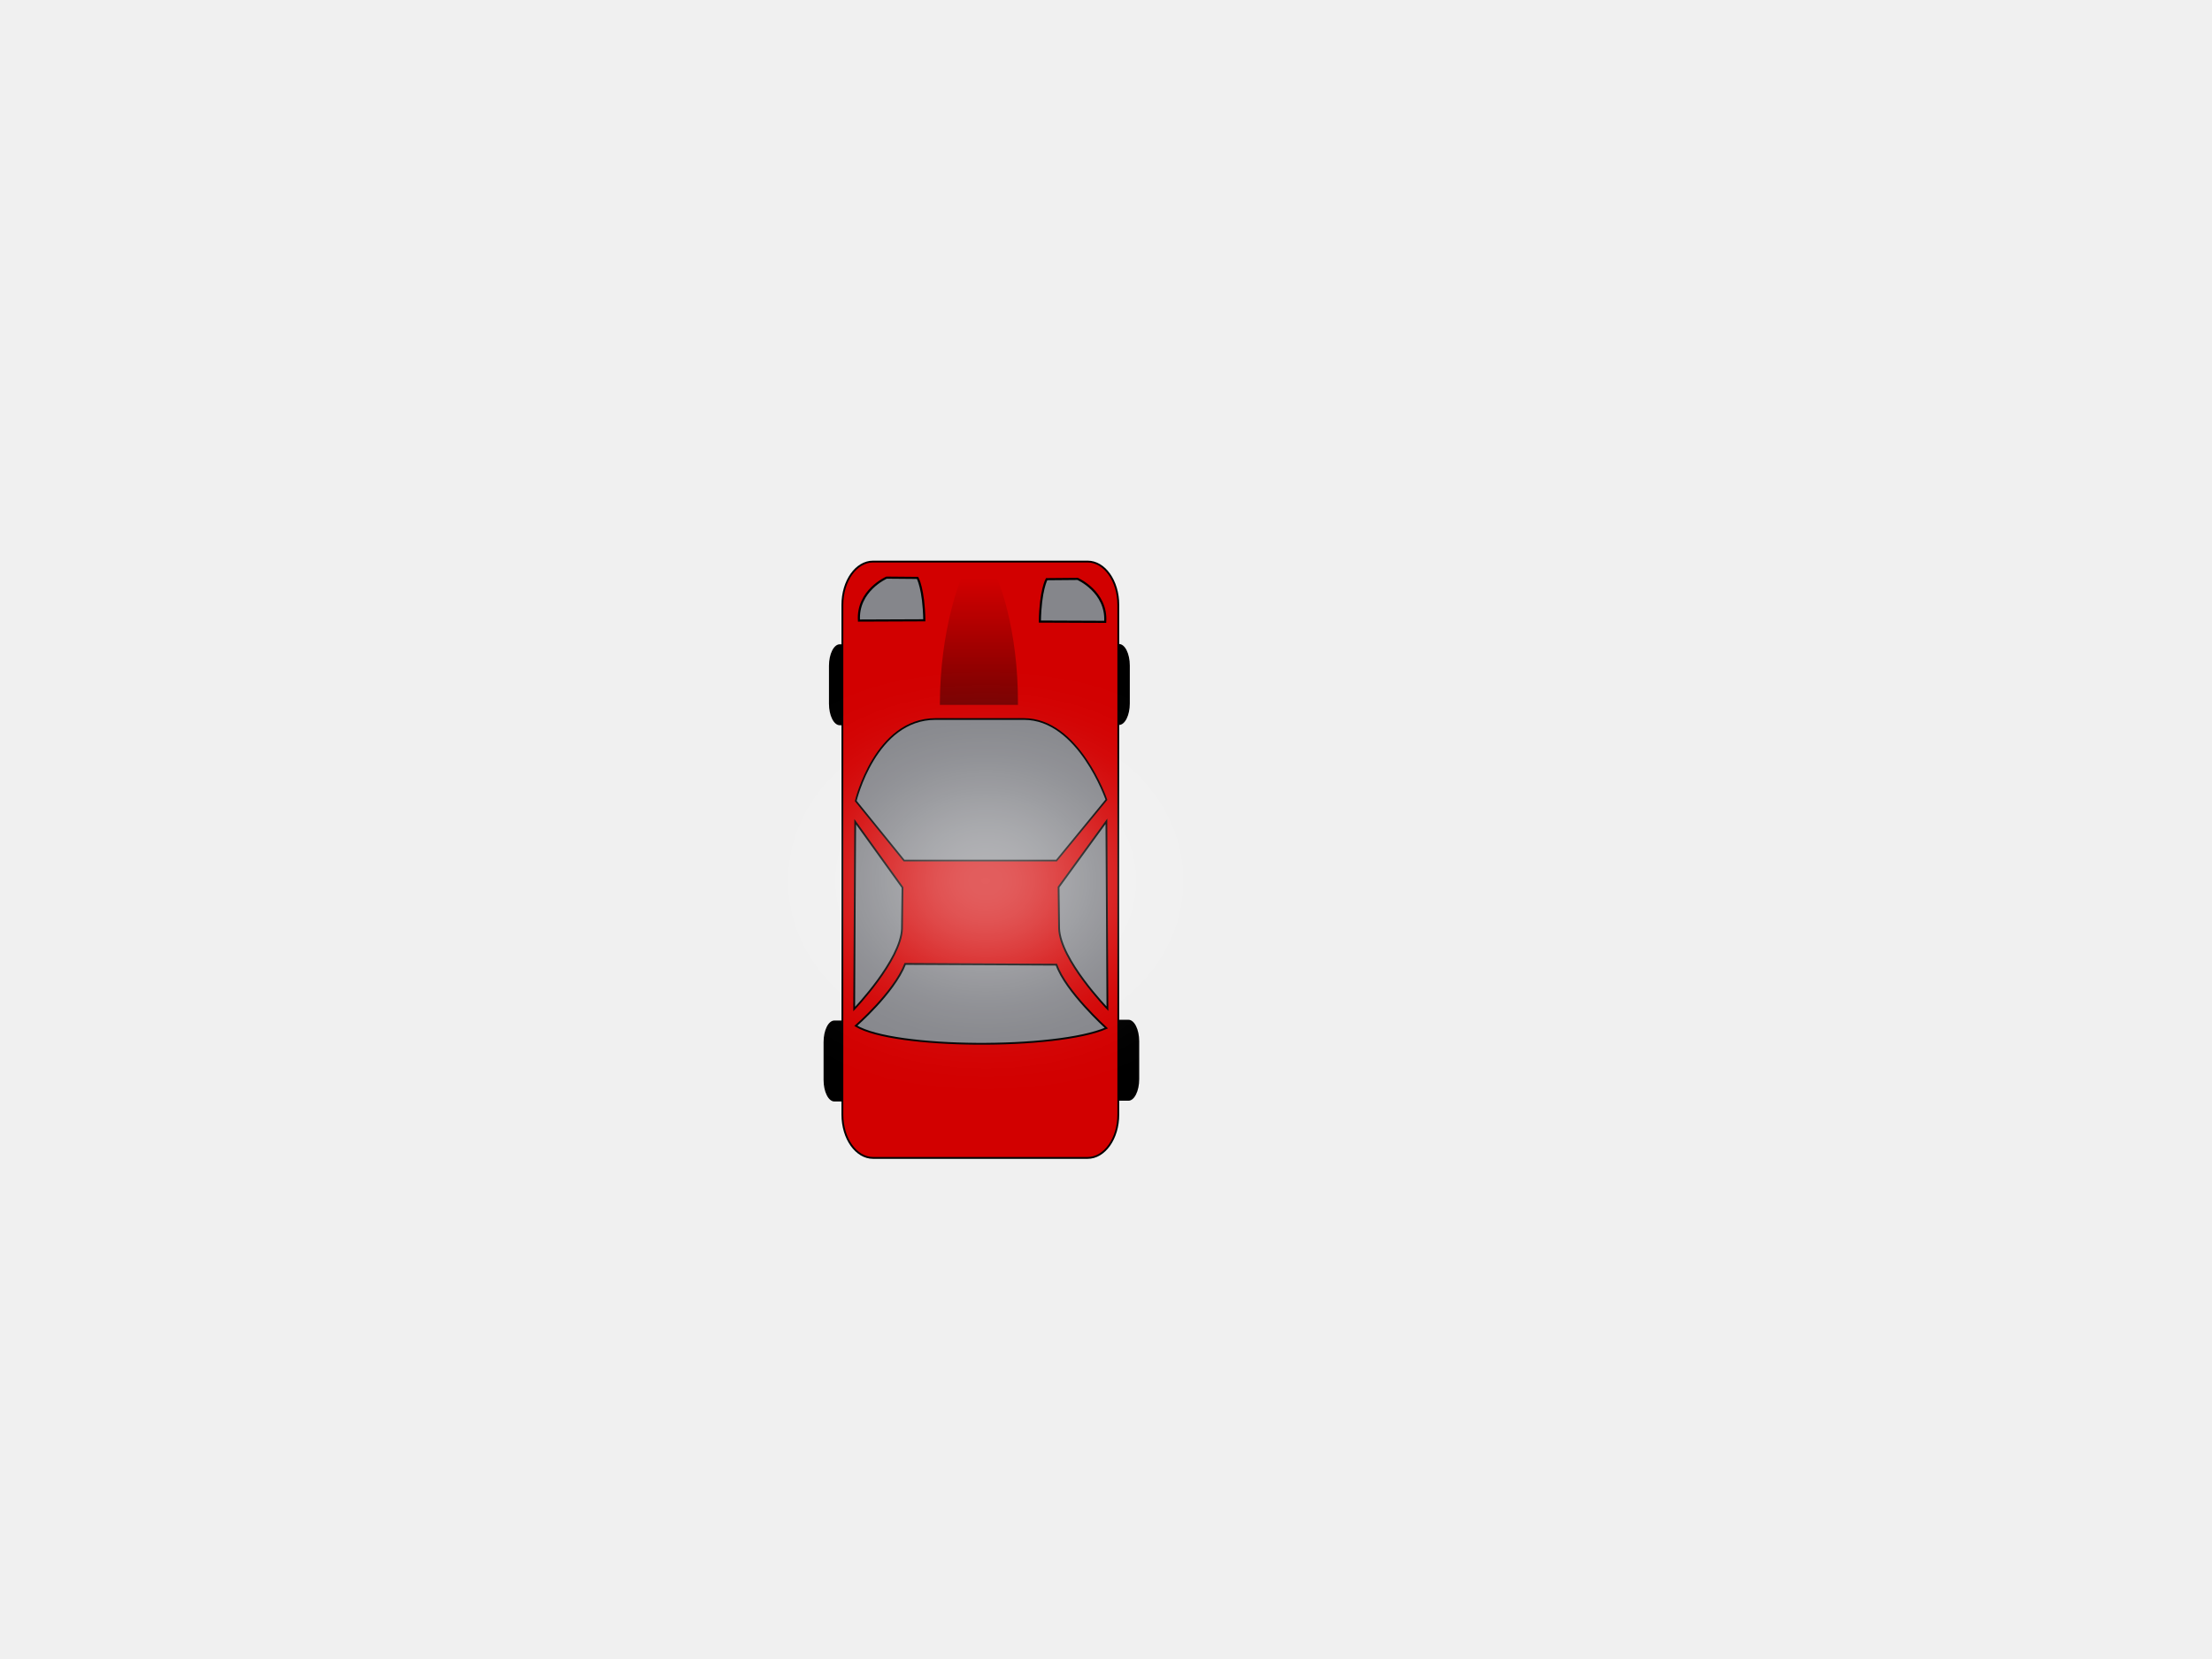
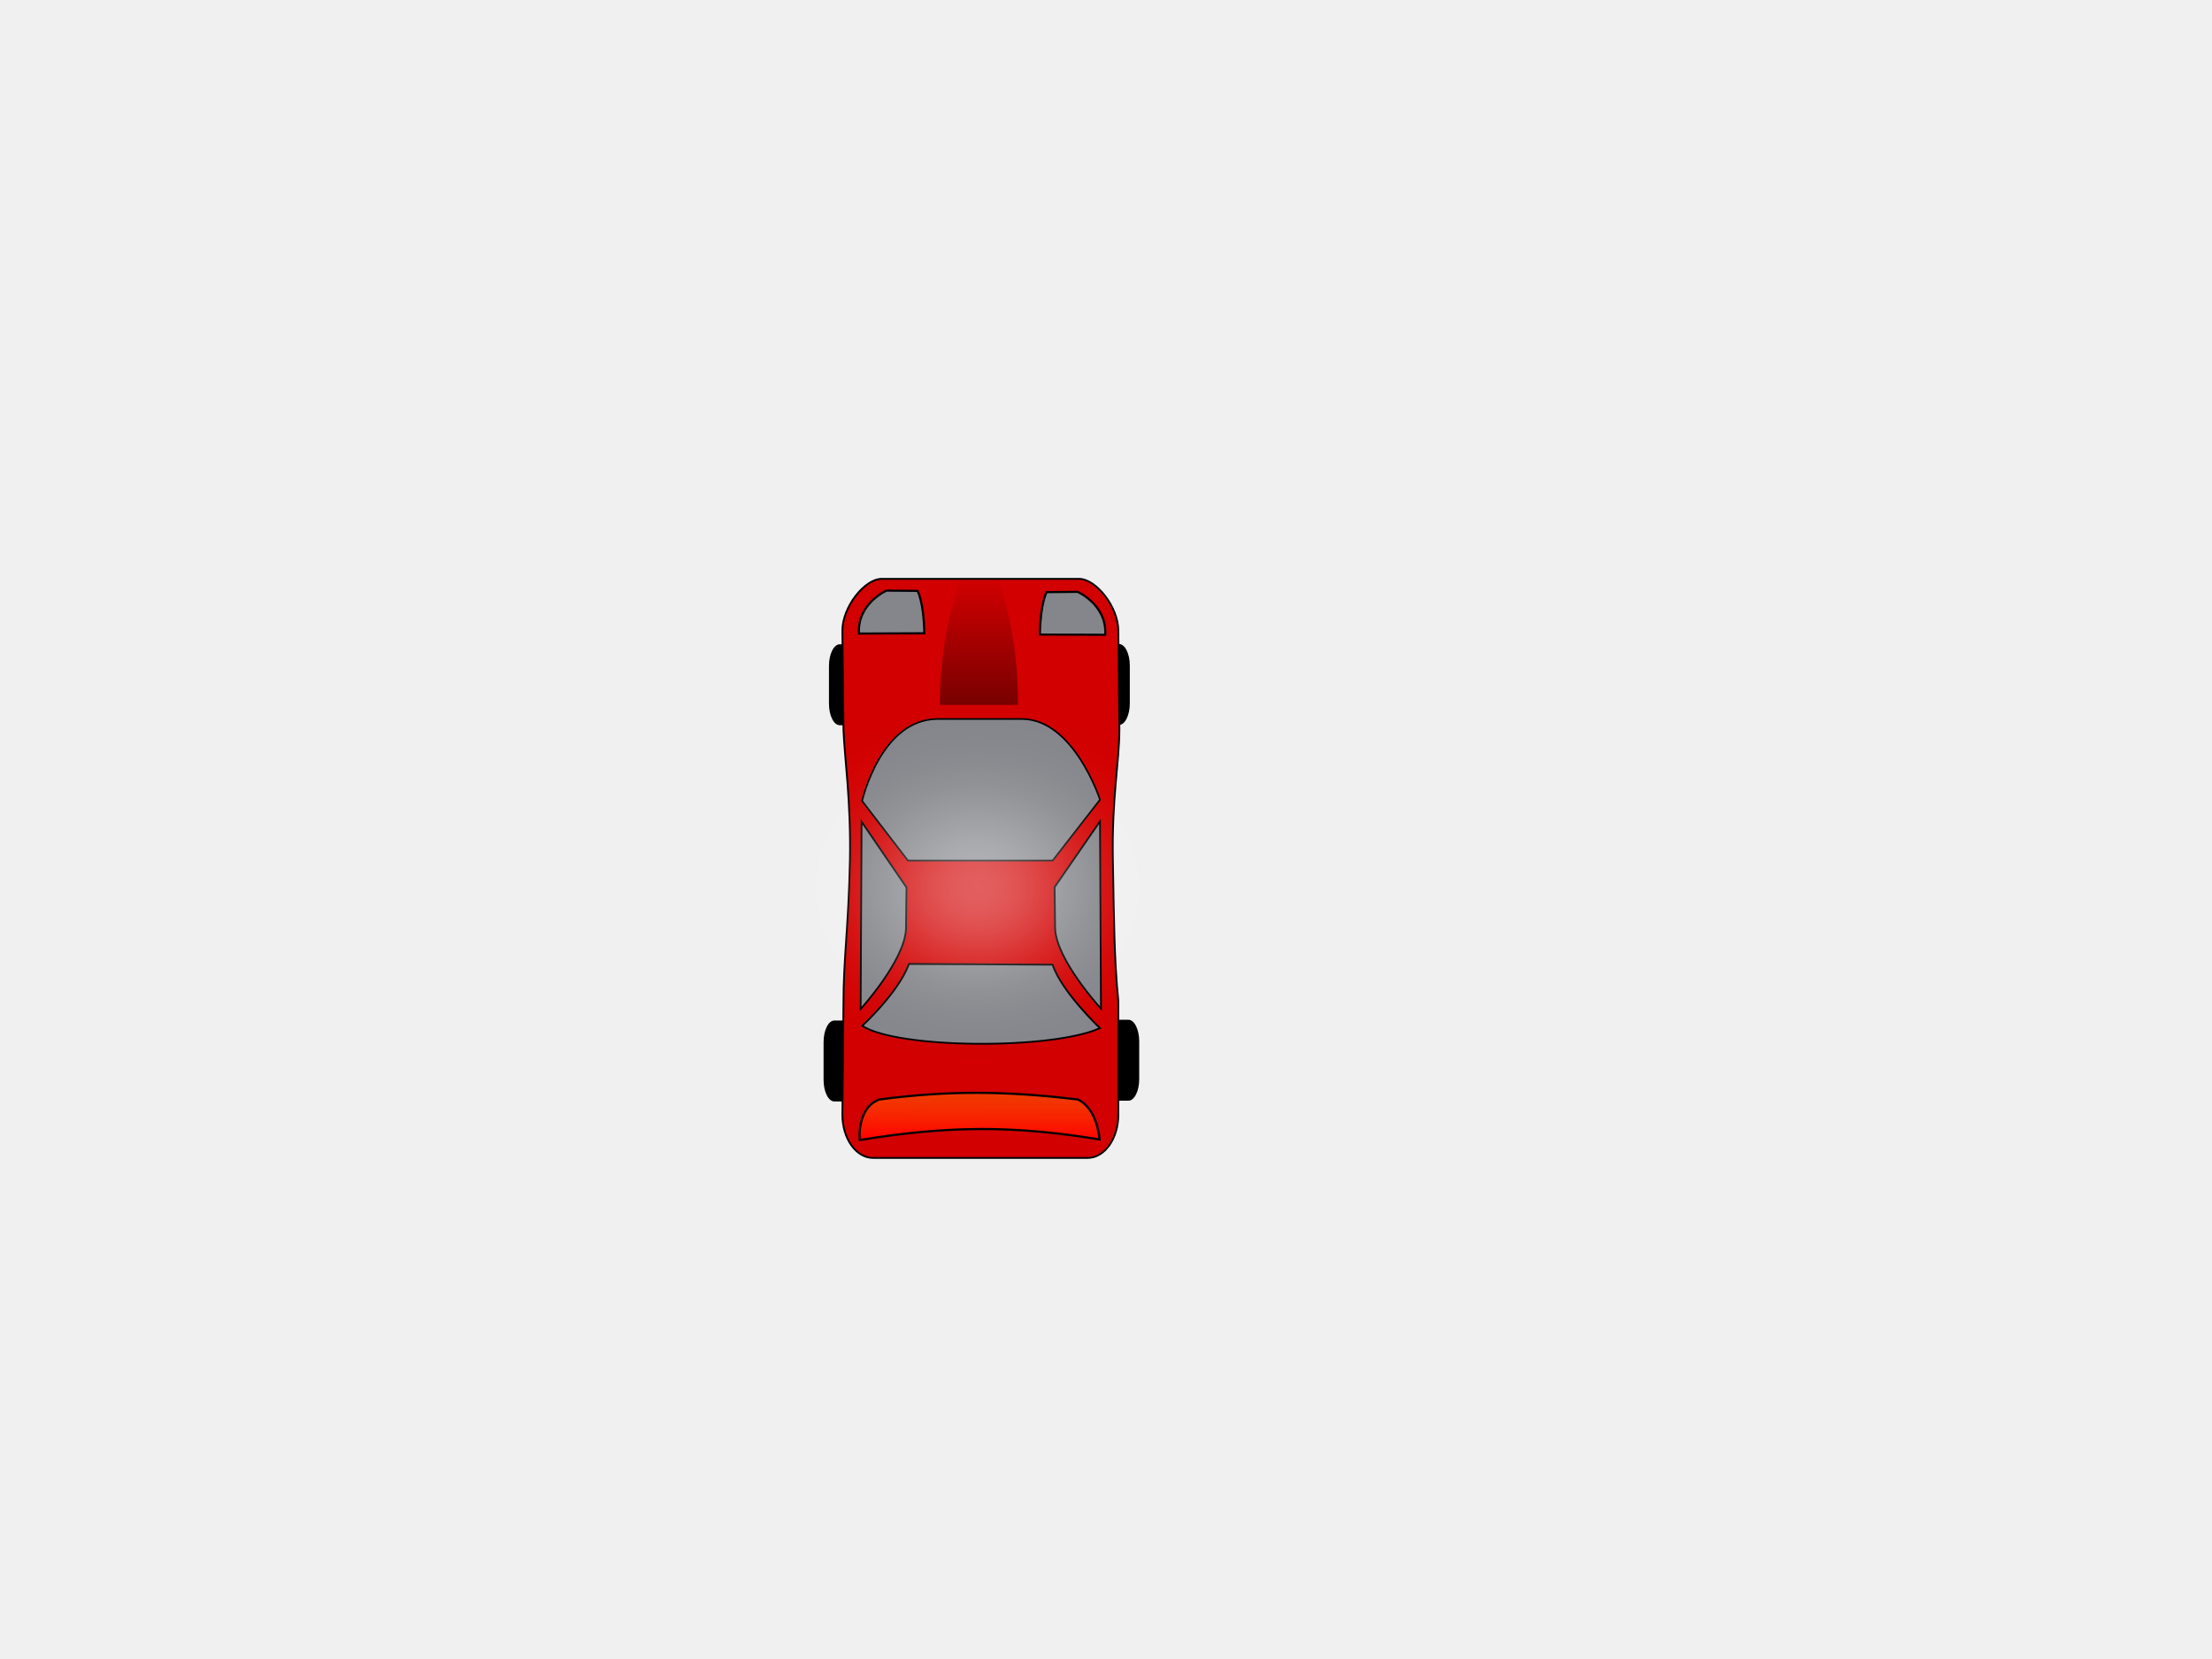
<svg xmlns="http://www.w3.org/2000/svg" xmlns:xlink="http://www.w3.org/1999/xlink" width="1024px" height="768px" id="svg3227">
  <defs id="defs3229">
+     <linearGradient id="linearGradient3294">
+       <stop style="stop-color:#ff0000;stop-opacity:1;" offset="0" id="stop3296" />
+       <stop style="stop-color:#fffb00;stop-opacity:0;" offset="1" id="stop3298" />
+     </linearGradient>
    <linearGradient id="linearGradient3776">
      <stop style="stop-color:#000000;stop-opacity:0.432;" offset="0" id="stop3778" />
      <stop style="stop-color:#000000;stop-opacity:0" offset="1" id="stop3780" />
    </linearGradient>
    <linearGradient xlink:href="#linearGradient3776" id="linearGradient3782" x1="479.068" y1="340.347" x2="479.068" y2="267.575" gradientUnits="userSpaceOnUse" gradientTransform="matrix(0.7099453,0,0,0.8124723,113.0553,50.19758)" />
    <filter id="filter4306" x="-0.802" width="2.605" y="-0.654" height="2.307">
      <feGaussianBlur stdDeviation="17.141" id="feGaussianBlur4308" />
    </filter>
+     <linearGradient xlink:href="#linearGradient3294" id="linearGradient3300" x1="453.174" y1="527.5" x2="453.462" y2="466.828" gradientUnits="userSpaceOnUse" />
  </defs>
  <g id="layer1">
    <rect style="opacity:1;fill:#000000;fill-opacity:1;fill-rule:evenodd;stroke:none;stroke-width:1;stroke-linejoin:round;stroke-miterlimit:4;stroke-dasharray:none;stroke-opacity:1" id="rect3796" width="17.425" height="37.477" x="383.754" y="298.259" rx="5" ry="10" />
    <rect style="opacity:1;fill:#000000;fill-opacity:1;fill-rule:evenodd;stroke:none;stroke-width:1;stroke-linejoin:round;stroke-miterlimit:4;stroke-dasharray:none;stroke-opacity:1" id="rect3798" width="17.425" height="37.477" x="505.597" y="298.128" rx="5" ry="10" />
    <rect style="opacity:1;fill:#000000;fill-opacity:1;fill-rule:evenodd;stroke:none;stroke-width:1;stroke-linejoin:round;stroke-miterlimit:4;stroke-dasharray:none;stroke-opacity:1" id="rect3802" width="17.425" height="37.477" x="509.95" y="472.076" rx="5" ry="10" />
    <rect style="opacity:1;fill:#000000;fill-opacity:1;fill-rule:evenodd;stroke:none;stroke-width:1;stroke-linejoin:round;stroke-miterlimit:4;stroke-dasharray:none;stroke-opacity:1" id="rect3806" width="17.425" height="37.477" x="381.257" y="472.429" rx="5" ry="10" />
-     <rect style="opacity:1;fill:#d20000;fill-opacity:1;fill-rule:evenodd;stroke:#000000;stroke-width:0.843;stroke-linejoin:round;stroke-miterlimit:4;stroke-dasharray:none;stroke-opacity:1" id="rect3239" width="127.729" height="276.071" x="389.965" y="259.965" rx="14.199" ry="20.011" />
-     <path id="path3752" d="M 410.415,267.408 L 424.761,267.532 C 424.761,267.532 427.654,272.625 427.896,287.159 L 397.635,287.283 C 396.791,273.371 410.415,267.408 410.415,267.408 z" style="fill:#85868b;fill-opacity:1;fill-rule:evenodd;stroke:#000000;stroke-width:0.979px;stroke-linecap:butt;stroke-linejoin:miter;stroke-opacity:1" />
-     <path style="fill:#85868b;fill-opacity:1;fill-rule:evenodd;stroke:#000000;stroke-width:0.979px;stroke-linecap:butt;stroke-linejoin:miter;stroke-opacity:1" d="M 498.863,267.994 L 484.516,268.118 C 484.516,268.118 481.623,273.211 481.382,287.745 L 511.642,287.869 C 512.486,273.957 498.863,267.994 498.863,267.994 z" id="path3754" />
-     <path style="fill:#85868b;fill-opacity:1;fill-rule:evenodd;stroke:#000000;stroke-width:0.772px;stroke-linecap:butt;stroke-linejoin:miter;stroke-opacity:1" d="M 396.152,370.803 L 418.505,398.376 L 489.08,398.376 L 512.186,370.21 C 512.186,370.21 499.377,332.853 474.011,332.853 L 433.072,332.853 C 405.193,332.853 396.152,370.803 396.152,370.803 z" id="path3766" />
+     <path style="fill:#d20000;fill-opacity:1;fill-rule:evenodd;stroke:#000000;stroke-width:0.843;stroke-linejoin:round;stroke-miterlimit:4;stroke-opacity:1" d="M 408.163,267.965 L 499.495,267.965 C 507.361,267.965 517.693,280.89 517.693,291.976 L 518.193,337.5 C 518.193,352.5 514.603,369.502 515.193,398.5 C 515.693,423.5 515.693,443.012 517.693,463.512 L 517.693,516.024 C 517.693,527.11 511.361,536.036 503.495,536.036 L 404.163,536.036 C 396.297,536.036 389.965,527.11 389.965,516.024 L 390.465,464.512 C 390.465,443.512 392.782,429.993 393.465,398 C 393.965,371 390.965,350.488 390.465,337.988 L 389.965,291.976 C 389.965,280.89 400.297,267.965 408.163,267.965 z" id="rect3239" />
+     <path id="path3752" d="M 410.415,273.408 L 424.761,273.532 C 424.761,273.532 427.654,278.625 427.896,293.159 L 397.635,293.283 C 396.791,279.371 410.415,273.408 410.415,273.408 z" style="fill:#85868b;fill-opacity:1;fill-rule:evenodd;stroke:#000000;stroke-width:0.979px;stroke-linecap:butt;stroke-linejoin:miter;stroke-opacity:1" />
+     <path style="fill:#85868b;fill-opacity:1;fill-rule:evenodd;stroke:#000000;stroke-width:0.979px;stroke-linecap:butt;stroke-linejoin:miter;stroke-opacity:1" d="M 498.863,273.994 L 484.516,274.118 C 484.516,274.118 481.623,279.211 481.382,293.745 L 511.642,293.869 C 512.486,279.957 498.863,273.994 498.863,273.994 z" id="path3754" />
+     <path style="fill:#85868b;fill-opacity:1;fill-rule:evenodd;stroke:#000000;stroke-width:0.752px;stroke-linecap:butt;stroke-linejoin:miter;stroke-opacity:1" d="M 399.104,370.798 L 420.317,398.375 L 487.293,398.375 L 509.221,370.205 C 509.221,370.205 497.066,332.843 472.992,332.843 L 434.141,332.843 C 407.685,332.843 399.104,370.798 399.104,370.798 z" id="path3766" />
    <path style="fill:url(#linearGradient3782);fill-opacity:1;fill-rule:evenodd;stroke:none;stroke-width:1px;stroke-linecap:butt;stroke-linejoin:miter;stroke-opacity:1" d="M 444.882,268.002 C 444.882,268.002 435.093,290.982 435.093,326.314 L 471.237,326.314 C 471.488,290.12 461.699,268.002 461.699,268.002 L 444.882,268.002 z" id="path3774" />
-     <path style="fill:#85868b;fill-opacity:1;fill-rule:evenodd;stroke:#000000;stroke-width:0.821px;stroke-linecap:butt;stroke-linejoin:miter;stroke-opacity:1" d="M 395.899,380.417 L 417.79,410.848 L 417.552,429.956 C 417.076,444.463 395.425,467.109 395.425,467.109 L 395.899,380.417 z" id="path3784" />
-     <path style="fill:#85868b;fill-opacity:1;fill-rule:evenodd;stroke:#000000;stroke-width:0.825px;stroke-linecap:butt;stroke-linejoin:miter;stroke-opacity:1" d="M 512.181,380.243 L 490.05,410.672 L 490.29,429.778 C 490.771,444.285 512.66,466.93 512.66,466.93 L 512.181,380.243 z" id="path3786" />
-     <path style="fill:#85868b;fill-opacity:1;fill-rule:evenodd;stroke:#000000;stroke-width:0.843px;stroke-linecap:butt;stroke-linejoin:miter;stroke-opacity:1" d="M 396.187,474.881 C 413.687,485.631 489,485.942 512.151,475.942 C 512.151,475.942 493.326,458.962 489.059,446.58 L 419.029,446.227 C 413.758,459.669 396.187,474.881 396.187,474.881 z" id="path3788" />
-     <path style="opacity:0.474;fill:#ffffff;fill-opacity:1;fill-rule:evenodd;stroke:none;stroke-width:1;stroke-linejoin:round;stroke-miterlimit:4;stroke-dasharray:none;stroke-opacity:1;filter:url(#filter4306)" id="path3808" d="M 357.796,399.597 A 25.633,31.466 0 1 1 306.531,399.597 A 25.633,31.466 0 1 1 357.796,399.597 z" transform="matrix(1.944219,0,0,1.454395,-189.4518,-173.4484)" />
+     <path style="fill:#85868b;fill-opacity:1;fill-rule:evenodd;stroke:#000000;stroke-width:0.8px;stroke-linecap:butt;stroke-linejoin:miter;stroke-opacity:1" d="M 398.864,380.413 L 419.638,410.848 L 419.413,429.959 C 418.961,444.468 398.414,467.118 398.414,467.118 L 398.864,380.413 z" id="path3784" />
+     <path style="fill:#85868b;fill-opacity:1;fill-rule:evenodd;stroke:#000000;stroke-width:0.804px;stroke-linecap:butt;stroke-linejoin:miter;stroke-opacity:1" d="M 509.216,380.239 L 488.214,410.672 L 488.442,429.781 C 488.898,444.29 509.671,466.938 509.671,466.938 L 509.216,380.239 z" id="path3786" />
+     <path style="fill:#85868b;fill-opacity:1;fill-rule:evenodd;stroke:#000000;stroke-width:0.821px;stroke-linecap:butt;stroke-linejoin:miter;stroke-opacity:1" d="M 399.138,474.89 C 415.745,485.642 487.217,485.953 509.188,475.952 C 509.188,475.952 491.322,458.969 487.273,446.586 L 420.814,446.232 C 415.812,459.677 399.138,474.89 399.138,474.89 z" id="path3788" />
+     <path style="opacity:0.474;fill:#ffffff;fill-opacity:1;fill-rule:evenodd;stroke:none;stroke-width:1;stroke-linejoin:round;stroke-miterlimit:4;stroke-dasharray:none;stroke-opacity:1;filter:url(#filter4306)" id="path3808" d="M 357.796,399.597 A 25.633,31.466 0 1 1 306.531,399.597 A 25.633,31.466 0 1 1 357.796,399.597 z" transform="matrix(1.593104,0,0,1.200154,-76.82423,-68.85451)" />
+     <path style="fill:url(#linearGradient3300);fill-rule:evenodd;stroke:#000000;stroke-width:1px;stroke-linecap:butt;stroke-linejoin:miter;stroke-opacity:1;fill-opacity:1" d="M 407,509 C 439,504.75 466,505 499,509 C 508.229,513.405 509,527.5 509,527.5 C 469.5,521 439.5,521 398,527.75 C 398,527.75 396.479,512.985 407,509 z" id="path2506" />
  </g>
</svg>
